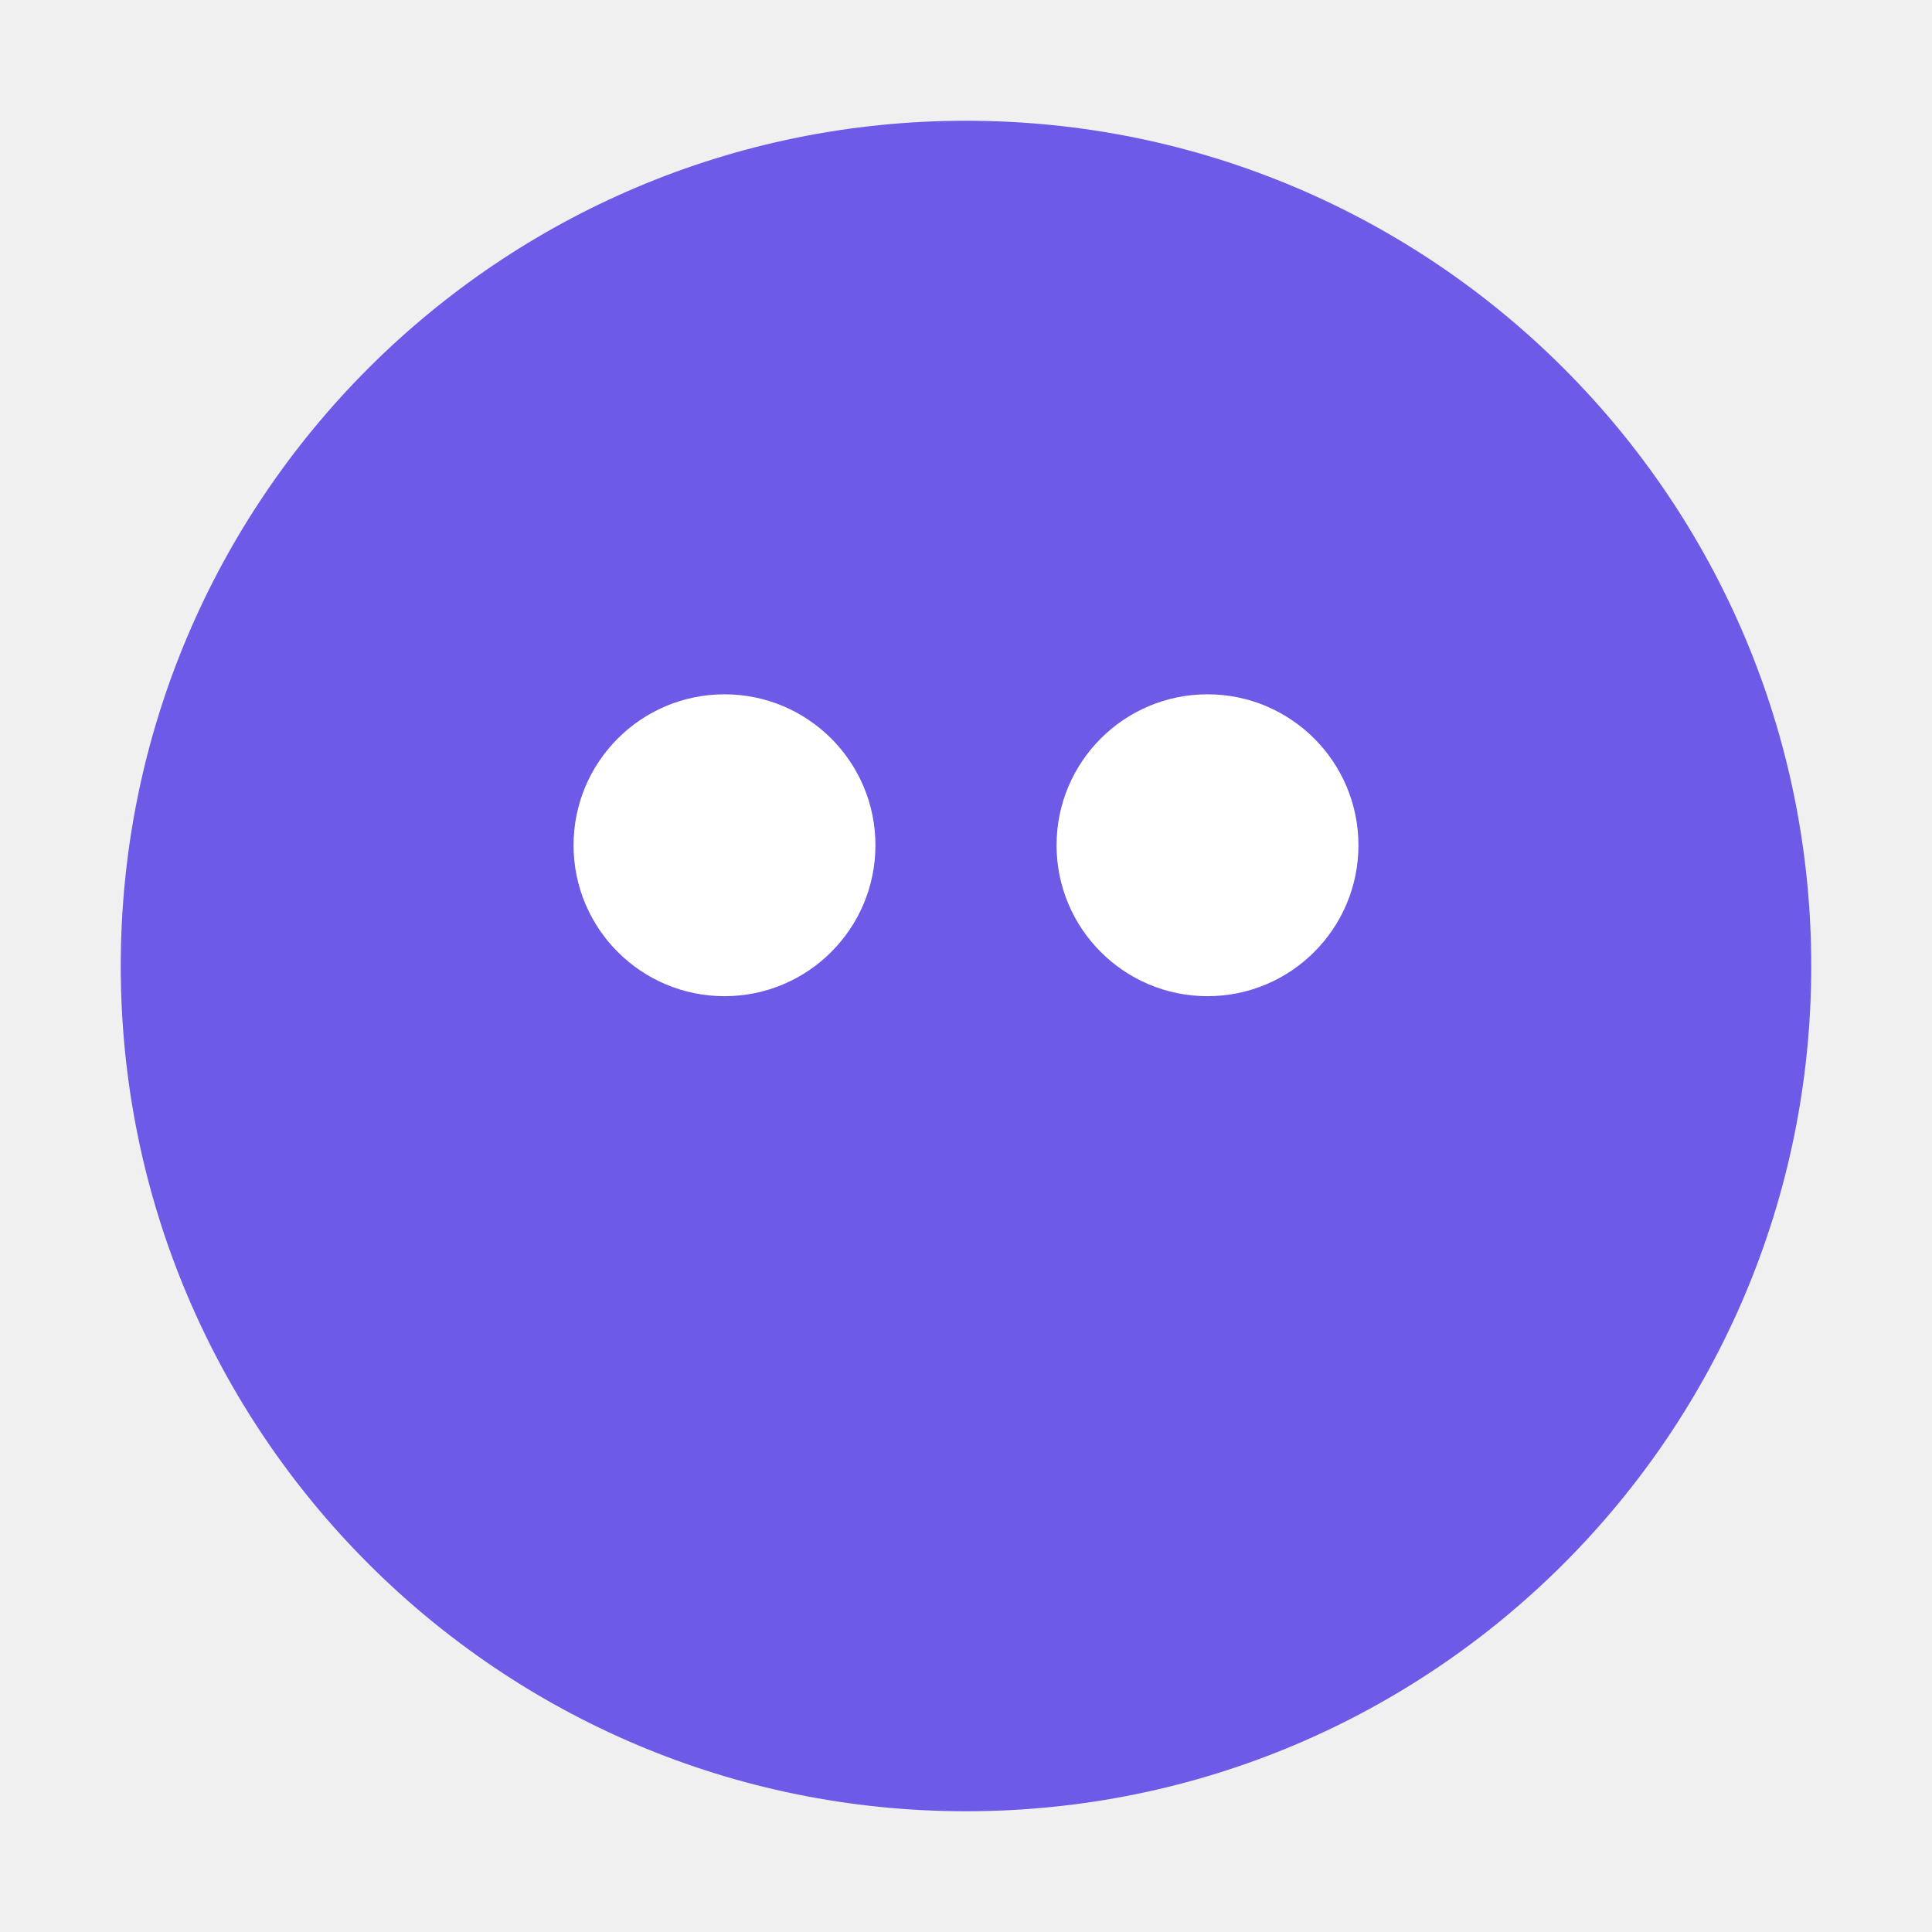
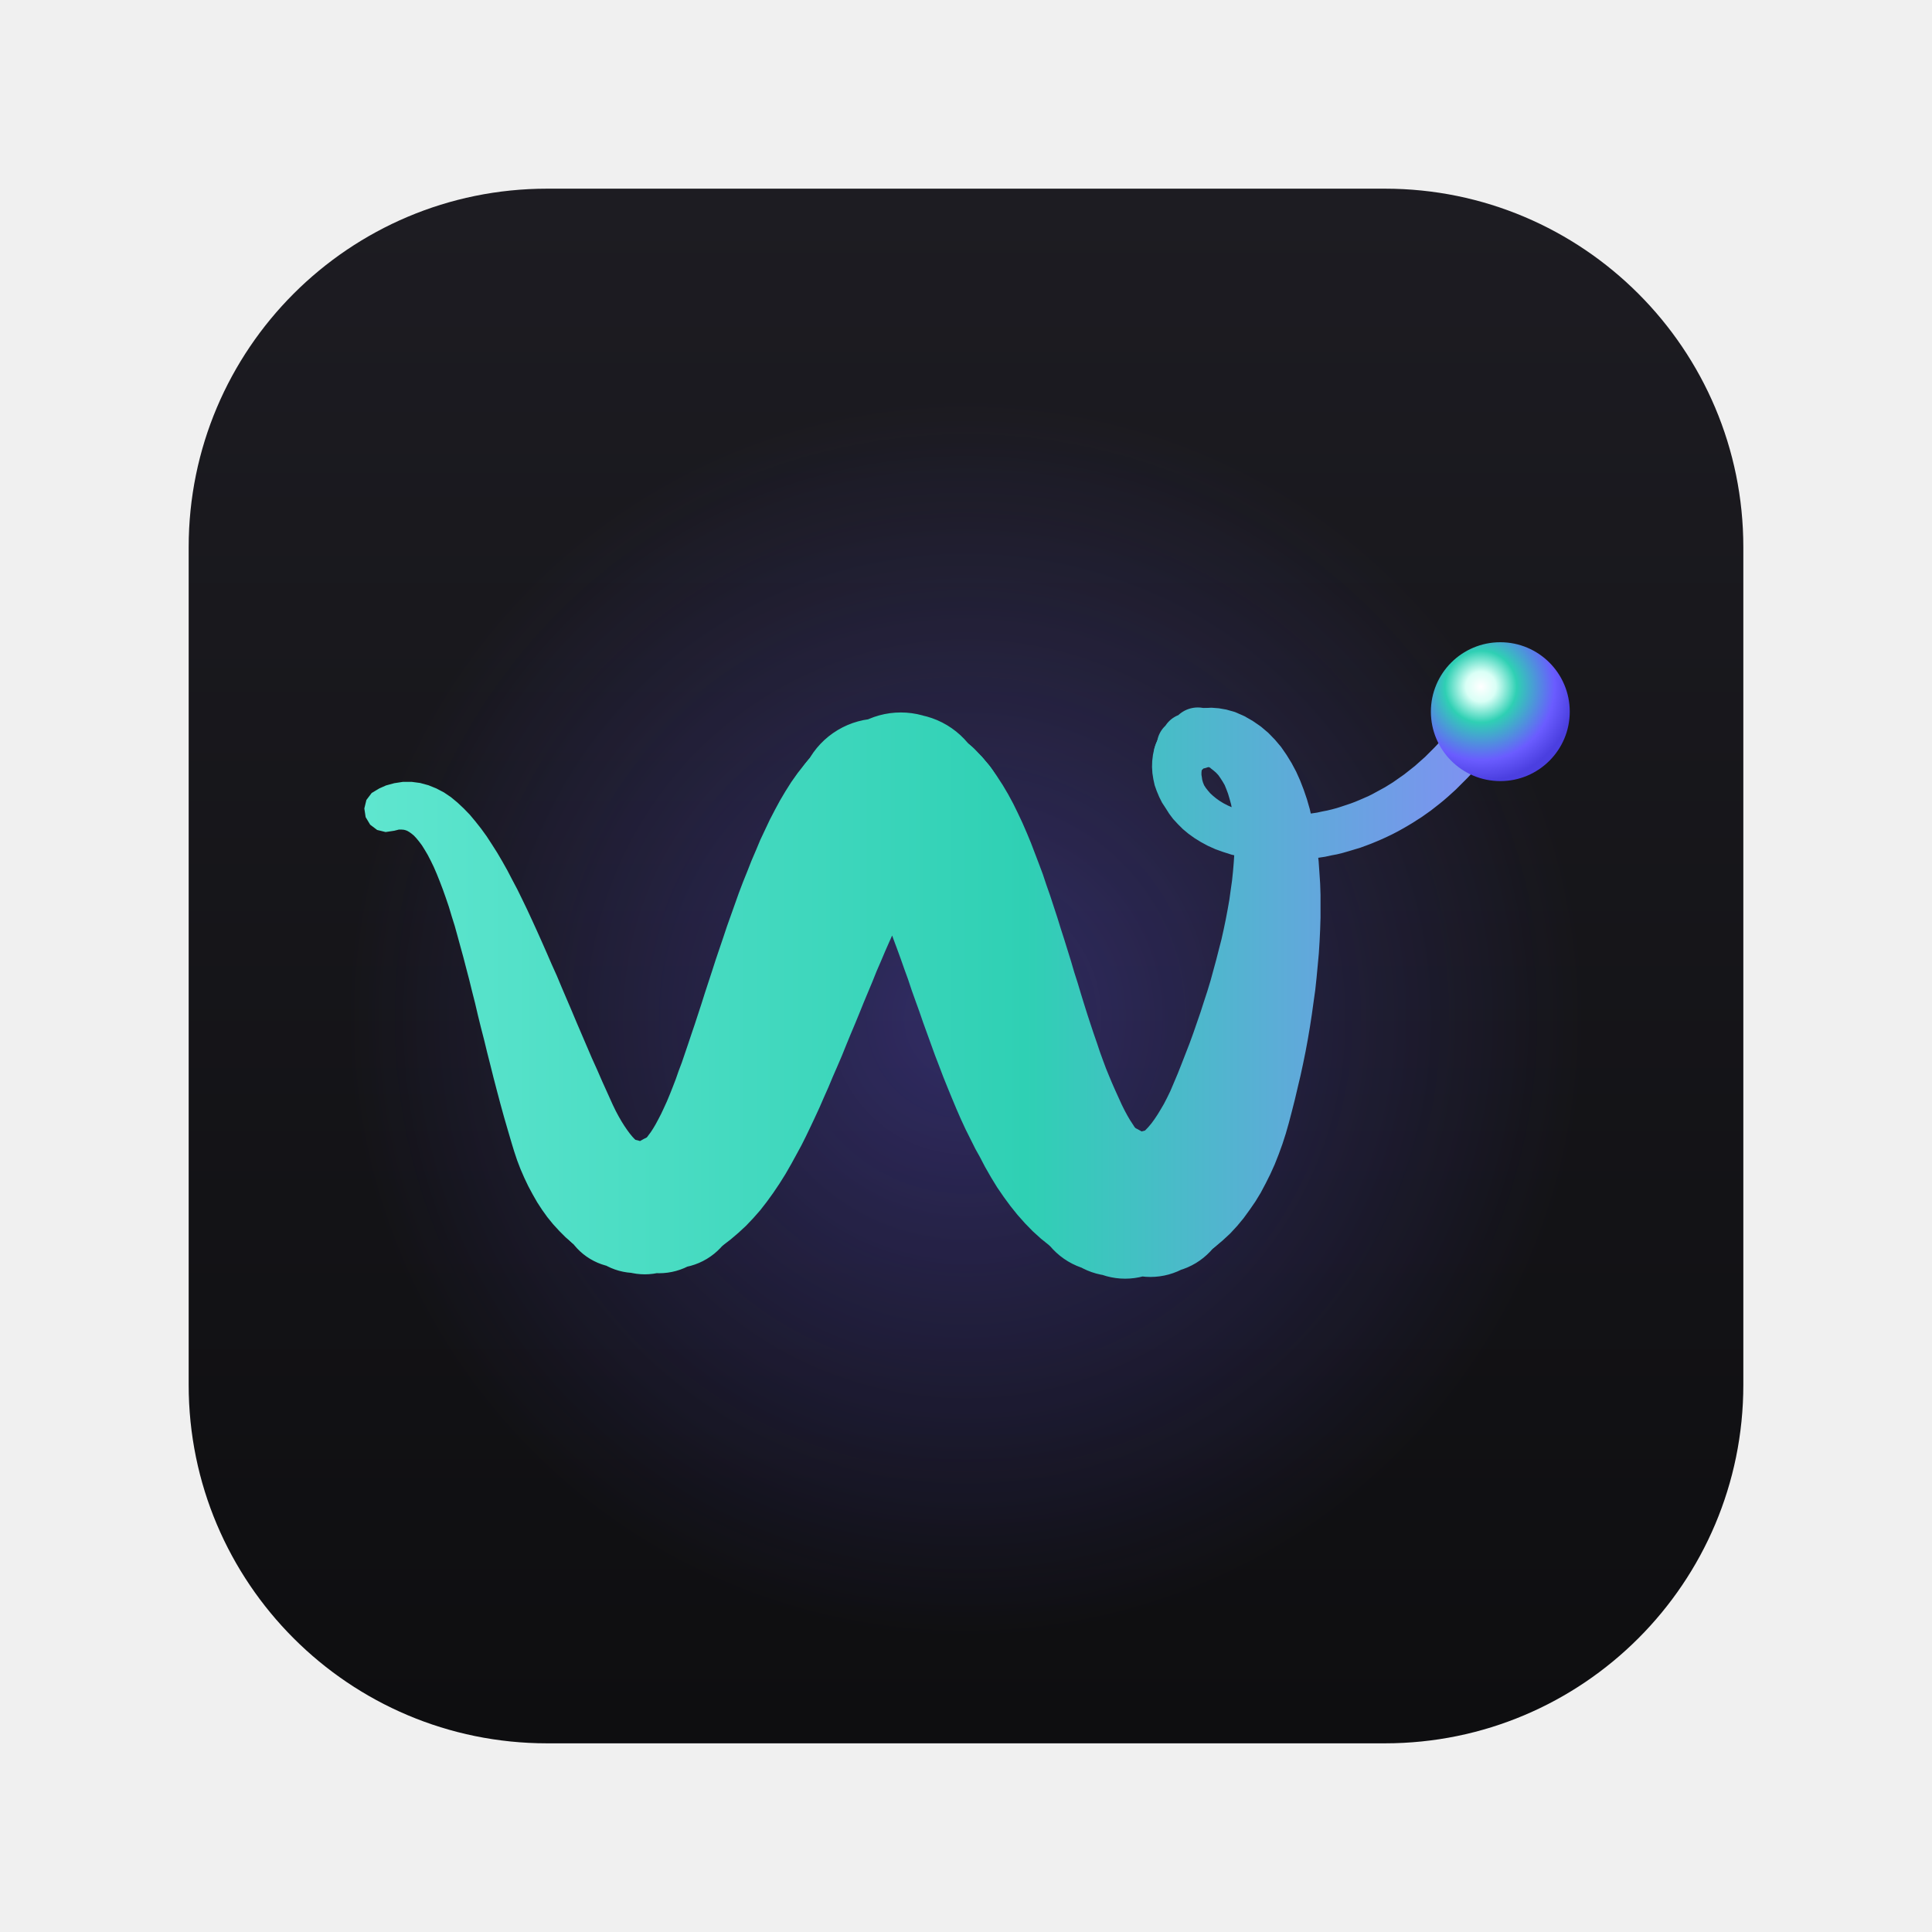
- <svg xmlns="http://www.w3.org/2000/svg" viewBox="0 0 32 32">
-   <circle cx="16" cy="16" r="14" fill="#6d5ae6" />
-   <circle cx="12" cy="14" r="2.5" fill="#fff" />
-   <circle cx="20" cy="14" r="2.5" fill="#fff" />
+ <svg xmlns="http://www.w3.org/2000/svg" width="1024" height="1024" viewBox="0 0 1024 1024">
+   <defs>
+     <linearGradient id="bg" x1="0" y1="0" x2="0" y2="1">
+       <stop offset="0" stop-color="#1d1c22" />
+       <stop offset="1" stop-color="#0e0e10" />
+     </linearGradient>
+     <radialGradient id="glow" cx="50%" cy="50%" r="50%">
+       <stop offset="0" stop-color="#6a5cff" stop-opacity=".55" />
+       <stop offset="1" stop-color="#6a5cff" stop-opacity="0" />
+     </radialGradient>
+     <linearGradient id="ink" x1="192" y1="0" x2="832" y2="0" gradientUnits="userSpaceOnUse">
+       <stop offset="0" stop-color="#5fe6cf" />
+       <stop offset=".55" stop-color="#2fd0b4" />
+       <stop offset="1" stop-color="#8f84ff" />
+     </linearGradient>
+     <radialGradient id="orb" cx="36%" cy="32%" r="68%">
+       <stop offset="0" stop-color="#fff" />
+       <stop offset=".16" stop-color="#d9fff6" />
+       <stop offset=".38" stop-color="#2fd0b4" />
+       <stop offset=".78" stop-color="#6a5cff" />
+       <stop offset="1" stop-color="#4b3fe0" />
+     </radialGradient>
+   </defs>
+   <rect x="100" y="100" width="824" height="824" rx="190" fill="url(#bg)" />
+   <circle cx="512" cy="540" r="330" fill="url(#glow)" opacity=".6" />
+   <path d="M209,440.3L211.4,439.7L212.9,439.7L214.1,439.8L215.2,440.1L216.1,440.5L217.1,441.1L218.2,441.9L219.4,442.9L220.7,444.3L222.1,446L223.6,448L225.1,450.4L226.7,453.1L228.3,456.2L229.9,459.5L231.5,463.2L233.1,467.2L234.7,471.4L236.3,475.9L237.9,480.6L239.4,485.6L241,490.7L242.5,496.1L244,501.6L245.6,507.4L247.1,513.2L248.7,519.3L250.2,525.4L251.8,531.7L253.3,538.1L254.9,544.6L256.6,551.2L258.2,557.8L259.9,564.5L261.6,571.3L263.4,578.2L265.2,585L267.1,591.9L269.1,598.8L271.1,605.6L272.5,610.2L274.1,615L275.9,619.7L277.9,624.3L280,628.7L282.3,633L284.7,637.2L287.3,641.2L290.1,645.1L293.1,648.8L296.4,652.4L299.8,655.8L303.5,659L307.5,662L311.7,664.8L316.2,667.2L321,669.3L326,671.1L331.2,672.4L336.6,673.2L342.1,673.6L347.6,673.4L353.1,672.8L358.5,671.7L363.8,670.1L368.9,668.2L373.8,665.8L378.5,663.2L383,660.2L387.3,656.9L391.4,653.4L395.4,649.7L399.2,645.7L402.9,641.5L406.4,637L409.8,632.3L413.1,627.4L416.3,622.3L419.4,616.9L422.3,611.6L424.8,607L427.2,602.2L429.6,597.2L432,592.1L434.4,586.9L436.7,581.6L439.1,576.2L441.4,570.7L443.8,565.2L446.2,559.6L448.5,553.9L450.8,548.3L453.2,542.6L455.5,537L457.8,531.3L460.1,525.8L462.4,520.3L464.6,514.8L466.9,509.5L469.1,504.3L471.3,499.3L473.5,494.4L475.6,489.8L477.7,485.3L479.8,481.1L481.8,477.1L483.7,473.5L485.6,470.2L487.3,467.3L488.9,464.8L490.3,462.7L491.5,461.2L492.3,460.2L492.7,459.8L492.5,460L491.4,460.9L489.3,462.2L485.9,463.8L481.1,465.2L475.2,465.8L469.3,465.2L464.1,463.8L460.3,462L457.9,460.3L456.5,459.2L456,458.8L456.2,459L456.8,459.8L457.7,461.2L458.8,463.2L460.2,465.7L461.6,468.6L463.2,471.9L464.8,475.5L466.5,479.5L468.2,483.7L470,488.2L471.8,492.9L473.6,497.9L475.5,503L477.4,508.2L479.3,513.6L481.3,519.1L483.2,524.8L485.2,530.4L487.3,536.2L489.3,542L491.4,547.8L493.5,553.6L495.6,559.4L497.8,565.1L500,570.9L502.3,576.6L504.6,582.2L506.9,587.7L509.3,593.2L511.8,598.6L514.4,603.8L517,609L519.4,613.3L522,618.3L525.2,623.9L528.5,629.3L532,634.4L535.6,639.3L539.3,643.9L543.3,648.4L547.4,652.6L551.7,656.5L556.3,660.2L561.1,663.6L566.1,666.6L571.4,669.3L576.9,671.7L582.6,673.5L588.5,674.9L594.5,675.8L600.6,676.1L606.7,675.9L612.6,675.1L618.5,673.8L624.1,672.1L629.4,669.8L634.5,667.2L639.3,664.3L643.8,661L648,657.5L652,653.8L655.7,649.8L659.1,645.7L662.3,641.3L665.4,636.8L668.2,632.2L670.8,627.3L673.3,622.3L675.6,617.2L677.7,611.9L679.7,606.4L681.5,600.8L683.1,595.2L684.7,589.1L686.3,582.8L687.8,576.4L689.3,570.1L690.7,563.6L692,557.2L693.2,550.7L694.3,544.2L695.3,537.7L696.2,531.2L697.1,524.8L697.8,518.3L698.4,511.9L699,505.4L699.4,499.1L699.7,492.8L699.9,486.5L699.9,480.3L699.9,474.2L699.7,468.2L699.3,462.2L698.9,456.4L698.2,450.6L697.5,445L696.5,439.5L695.4,434.1L694.2,428.8L692.7,423.6L691,418.6L689.1,413.7L687,409L684.6,404.5L681.9,400.1L679,395.9L675.7,392L672.2,388.4L668.3,385.1L664.1,382.2L659.6,379.6L654.6,377.4L650,376.1L646,375.4L642.1,375.1L638.2,375.3L634.3,375.8L630.6,376.8L627.1,378.3L623.9,380.1L620.9,382.4L618.4,384.9L616.1,387.6L614.3,390.6L612.9,393.7L611.8,396.8L611.1,400L610.7,403.3L610.6,406.5L610.8,409.8L611.3,413L612,416.2L613.1,419.3L614.4,422.4L615.9,425.4L617.8,428.3L619.7,431.3L621.8,434.1L624.3,436.8L626.9,439.4L629.9,441.9L633.1,444.2L636.5,446.3L640.2,448.3L644.2,450.1L648.4,451.6L652.8,453L657.5,454.1L662.4,455L667.5,455.6L672.9,456L678.4,456.1L682,456.1L685.5,456L688.9,455.8L692.3,455.5L695.7,455.1L699,454.6L702.3,454.1L705.5,453.4L708.7,452.8L711.9,452L715,451.1L718,450.2L721,449.3L724,448.2L726.9,447.1L729.8,445.9L732.6,444.7L735.4,443.4L738.1,442.1L740.8,440.7L743.5,439.2L746.1,437.7L748.6,436.2L751.1,434.6L753.6,433L756,431.3L758.4,429.6L760.7,427.8L763,426L765.2,424.2L767.4,422.3L769.5,420.4L771.6,418.5L773.6,416.5L775.6,414.5L777.6,412.5L779.5,410.5L781.3,408.5L783.2,406.4L784.9,404.4L787.1,400.3L787.6,395.7L786.4,391.2L783.5,387.6L779.4,385.4L774.8,384.8L770.3,386.1L766.7,389L765.1,390.9L763.6,392.6L762,394.4L760.4,396.1L758.7,397.8L757,399.5L755.3,401.2L753.5,402.8L751.7,404.4L749.9,406L748,407.5L746.1,409L744.2,410.5L742.2,411.9L740.2,413.3L738.2,414.7L736.1,416L734,417.3L731.8,418.5L729.6,419.7L727.4,420.9L725.2,422L722.9,423L720.6,424L718.2,425L715.8,425.9L713.4,426.7L711,427.5L708.5,428.3L705.9,429L703.4,429.6L700.8,430.1L698.1,430.7L695.4,431.1L692.7,431.5L689.9,431.8L687.1,432L684.3,432.2L681.4,432.3L678.6,432.4L674,432.3L669.8,431.9L665.9,431.5L662.3,430.8L659,430L656,429.1L653.2,428L650.7,426.9L648.4,425.7L646.3,424.4L644.5,423.1L642.8,421.7L641.4,420.4L640.2,419L639.1,417.6L638.2,416.2L637.6,414.7L637.2,413.3L637,411.9L636.8,410.7L636.8,409.5L636.9,408.5L637.1,407.5L637.3,406.8L637.6,406.1L637.9,405.6L638.2,405.3L638.5,405.1L638.7,405.1L638.9,405.1L639,405.2L639,405.4L639,405.6L639,405.7L639.2,405.9L639.4,406L639.9,406.2L640.5,406.5L641.4,406.9L641.8,407.3L643.1,408.3L644.5,409.5L645.8,410.9L646.9,412.5L648,414.2L649.1,416.1L650,418.3L650.9,420.7L651.7,423.4L652.5,426.3L653.1,429.4L653.6,432.8L653.9,436.4L654.2,440.2L654.3,444.2L654.3,448.4L654.2,452.8L653.9,457.3L653.5,462L653,466.8L652.3,471.7L651.6,476.8L650.7,481.9L649.7,487.2L648.6,492.5L647.4,497.9L646,503.3L644.6,508.8L643.1,514.3L641.6,519.8L639.9,525.4L638.1,530.9L636.3,536.5L634.4,542L632.5,547.5L630.5,553L628.4,558.4L626.3,563.8L624.2,569.1L622,574.3L620.3,578.3L618.6,581.8L616.9,585.1L615.2,588L613.5,590.8L611.9,593.2L610.3,595.4L608.7,597.3L607.2,598.9L605.8,600.3L604.6,601.4L603.5,602.2L602.5,602.8L601.7,603.2L601.2,603.4L600.8,603.4L600.7,603.3L600.8,603.1L601.1,602.8L601.6,602.6L602.3,602.4L602.9,602.2L603.6,602.1L604.2,602.1L604.7,602L605,602L605.1,601.9L604.9,601.6L604.6,601.2L604.1,600.6L603.3,599.8L602.4,598.7L601.3,597.3L600.2,595.6L598.9,593.6L597.5,591.2L596.1,588.6L594.6,585.6L593.1,582.3L591.1,577.9L589.3,573.8L587.8,570.2L586.2,566.3L584.6,562L583,557.6L581.4,552.8L579.7,547.9L578,542.8L576.3,537.6L574.6,532.2L572.9,526.7L571.2,521L569.4,515.4L567.7,509.6L565.9,503.8L564.1,498L562.2,492.1L560.4,486.3L558.5,480.5L556.6,474.7L554.6,469L552.7,463.3L550.6,457.7L548.5,452.2L546.4,446.7L544.2,441.4L541.9,436.1L539.5,431L537,425.9L534.3,420.9L531.4,416L528.2,411.1L524.7,406.2L520.6,401.3L515.9,396.5L510.3,391.7L503.5,387.2L495.3,383.2L485.7,380.5L475.2,379.5L464.9,380.5L455.5,383.2L447.5,386.9L440.9,391.2L435.3,395.7L430.6,400.3L426.5,405L422.8,409.7L419.4,414.5L416.3,419.4L413.4,424.3L410.7,429.3L408,434.5L405.5,439.8L403,445.1L400.7,450.6L398.3,456.2L396.1,461.8L393.8,467.5L391.6,473.3L389.5,479.2L387.4,485.1L385.3,491L383.3,497L381.3,502.9L379.3,508.8L377.4,514.7L375.5,520.5L373.6,526.3L371.8,532L370,537.5L368.2,543L366.4,548.3L364.7,553.4L363,558.4L361.4,563.1L359.7,567.6L358.2,571.9L356.7,575.8L355.2,579.6L353.5,583.7L351.9,587.2L350.4,590.4L348.9,593.3L347.5,595.9L346.2,598.1L344.9,600.1L343.7,601.7L342.7,603.1L341.8,604.2L341,605.1L340.5,605.7L340.1,606.1L339.9,606.4L339.9,606.6L340.1,606.7L340.5,606.8L341,606.9L341.5,607L342,607.2L342.4,607.4L342.8,607.6L343,607.9L343,608.1L342.8,608.1L342.4,608.1L341.8,607.9L341,607.6L340.1,607L339,606.2L337.9,605.2L336.6,604L335.2,602.5L333.8,600.8L332.4,598.9L330.9,596.7L329.4,594.3L327.9,591.7L326.4,588.9L324.8,585.6L322,579.4L319.2,573.2L316.5,567L313.7,560.8L311,554.5L308.3,548.2L305.6,541.9L303,535.7L300.3,529.4L297.7,523.3L295.1,517.1L292.4,511.1L289.8,505.1L287.2,499.2L284.6,493.4L282,487.7L279.4,482.1L276.8,476.7L274.2,471.4L271.5,466.3L268.9,461.3L266.2,456.5L263.5,451.9L260.7,447.5L257.9,443.2L255,439.2L252,435.4L249,431.8L245.8,428.5L242.5,425.4L239,422.5L235.3,420L231.3,417.9L227.1,416.2L222.7,415L218.2,414.4L213.6,414.4L209,415.1L204.6,416.3L201,417.9L197,420.3L194.2,424L193.1,428.5L193.8,433.1L196.2,437.1L199.9,439.9L204.4,441Z" fill="url(#ink)" />
+   <path d="M292.8,635.1a32.1,32.1 0 1 0 64.2,0a32.1,32.1 0 1 0 -64.2,0M295,636.5a32.3,32.3 0 1 0 64.6,0a32.3,32.3 0 1 0 -64.6,0M297.1,637.6a32.5,32.5 0 1 0 64.9,0a32.5,32.5 0 1 0 -64.9,0M299.4,638.6a32.6,32.6 0 1 0 65.3,0a32.6,32.6 0 1 0 -65.3,0M301.6,639.4a32.8,32.8 0 1 0 65.6,0a32.8,32.8 0 1 0 -65.6,0M303.9,639.9a33,33 0 1 0 65.9,0a33,33 0 1 0 -65.9,0M306.2,640.2a33.1,33.1 0 1 0 66.2,0a33.1,33.1 0 1 0 -66.2,0M308.5,640.3a33.3,33.3 0 1 0 66.5,0a33.3,33.3 0 1 0 -66.5,0M310.8,640.2a33.4,33.4 0 1 0 66.9,0a33.4,33.4 0 1 0 -66.9,0M313.2,639.8a33.6,33.6 0 1 0 67.2,0a33.6,33.6 0 1 0 -67.2,0M315.6,639.2a33.8,33.8 0 1 0 67.5,0a33.8,33.8 0 1 0 -67.5,0M317.9,638.4a33.9,33.9 0 1 0 67.8,0a33.9,33.9 0 1 0 -67.8,0M320.3,637.3a34.1,34.1 0 1 0 68.2,0a34.1,34.1 0 1 0 -68.2,0M322.7,636a34.3,34.3 0 1 0 68.5,0a34.3,34.3 0 1 0 -68.5,0M418.6,430a43,43 0 1 0 86,0a43,43 0 1 0 -86,0M420.9,427.8a43,43 0 1 0 86,0a43,43 0 1 0 -86,0M423.1,426a43.1,43.1 0 1 0 86.1,0a43.1,43.1 0 1 0 -86.1,0M425.4,424.6a43.1,43.1 0 1 0 86.2,0a43.1,43.1 0 1 0 -86.2,0M427.6,423.5a43.1,43.1 0 1 0 86.2,0a43.1,43.1 0 1 0 -86.2,0M429.9,422.9a43.1,43.1 0 1 0 86.2,0a43.1,43.1 0 1 0 -86.2,0M432.1,422.6a43.1,43.1 0 1 0 86.3,0a43.1,43.1 0 1 0 -86.3,0M434.3,422.9a43.2,43.2 0 1 0 86.3,0a43.2,43.2 0 1 0 -86.3,0M436.6,423.5a43.2,43.2 0 1 0 86.3,0a43.2,43.2 0 1 0 -86.3,0M438.7,424.6a43.2,43.2 0 1 0 86.4,0a43.2,43.2 0 1 0 -86.4,0M440.9,426a43.2,43.2 0 1 0 86.4,0a43.2,43.2 0 1 0 -86.4,0M443,427.8a43.2,43.2 0 1 0 86.4,0a43.2,43.2 0 1 0 -86.4,0M445.1,430a43.2,43.2 0 1 0 86.4,0a43.2,43.2 0 1 0 -86.4,0M447.2,432.6a43.2,43.2 0 1 0 86.5,0a43.2,43.2 0 1 0 -86.5,0M547.7,634.1a37.9,37.9 0 1 0 75.7,0a37.9,37.9 0 1 0 -75.7,0M550.5,635.6a37.7,37.7 0 1 0 75.4,0a37.7,37.7 0 1 0 -75.4,0M553.4,636.8a37.6,37.6 0 1 0 75.1,0a37.6,37.6 0 1 0 -75.1,0M556.2,637.8a37.4,37.4 0 1 0 74.8,0a37.4,37.4 0 1 0 -74.8,0M559.1,638.5a37.3,37.3 0 1 0 74.5,0a37.3,37.3 0 1 0 -74.5,0M561.9,639a37.1,37.1 0 1 0 74.3,0a37.1,37.1 0 1 0 -74.3,0M564.8,639.2a37,37 0 1 0 74,0a37,37 0 1 0 -74,0M567.6,639.1a36.8,36.8 0 1 0 73.7,0a36.8,36.8 0 1 0 -73.7,0M570.4,638.8a36.7,36.7 0 1 0 73.4,0a36.7,36.7 0 1 0 -73.4,0M573.2,638.3a36.6,36.6 0 1 0 73.1,0a36.6,36.6 0 1 0 -73.1,0M576,637.6a36.4,36.4 0 1 0 72.8,0a36.4,36.4 0 1 0 -72.8,0M578.8,636.5a36.3,36.3 0 1 0 72.5,0a36.3,36.3 0 1 0 -72.5,0M581.6,635.3a36.1,36.1 0 1 0 72.2,0a36.1,36.1 0 1 0 -72.2,0M584.3,633.8a35.9,35.9 0 1 0 71.9,0a35.9,35.9 0 1 0 -71.9,0M623.4,390.7a15.4,15.4 0 1 0 30.8,0a15.4,15.4 0 1 0 -30.8,0M621.5,390.9a15.2,15.2 0 1 0 30.4,0a15.2,15.2 0 1 0 -30.4,0M619.8,391.3a15.1,15.1 0 1 0 30.1,0a15.1,15.1 0 1 0 -30.1,0M618.2,391.9a14.9,14.9 0 1 0 29.8,0a14.9,14.9 0 1 0 -29.8,0M616.7,392.8a14.7,14.7 0 1 0 29.5,0a14.7,14.7 0 1 0 -29.5,0M615.4,393.8a14.6,14.6 0 1 0 29.1,0a14.6,14.6 0 1 0 -29.1,0M614.2,395a14.4,14.4 0 1 0 28.8,0a14.4,14.4 0 1 0 -28.8,0M613.2,396.3a14.3,14.3 0 1 0 28.5,0a14.3,14.3 0 1 0 -28.5,0M612.3,397.8a14.1,14.1 0 1 0 28.2,0a14.1,14.1 0 1 0 -28.2,0M611.6,399.5a13.9,13.9 0 1 0 27.9,0a13.9,13.9 0 1 0 -27.9,0" fill="url(#ink)" />
+   <circle cx="795.2" cy="377.2" r="36.8" fill="url(#orb)" />
</svg>
